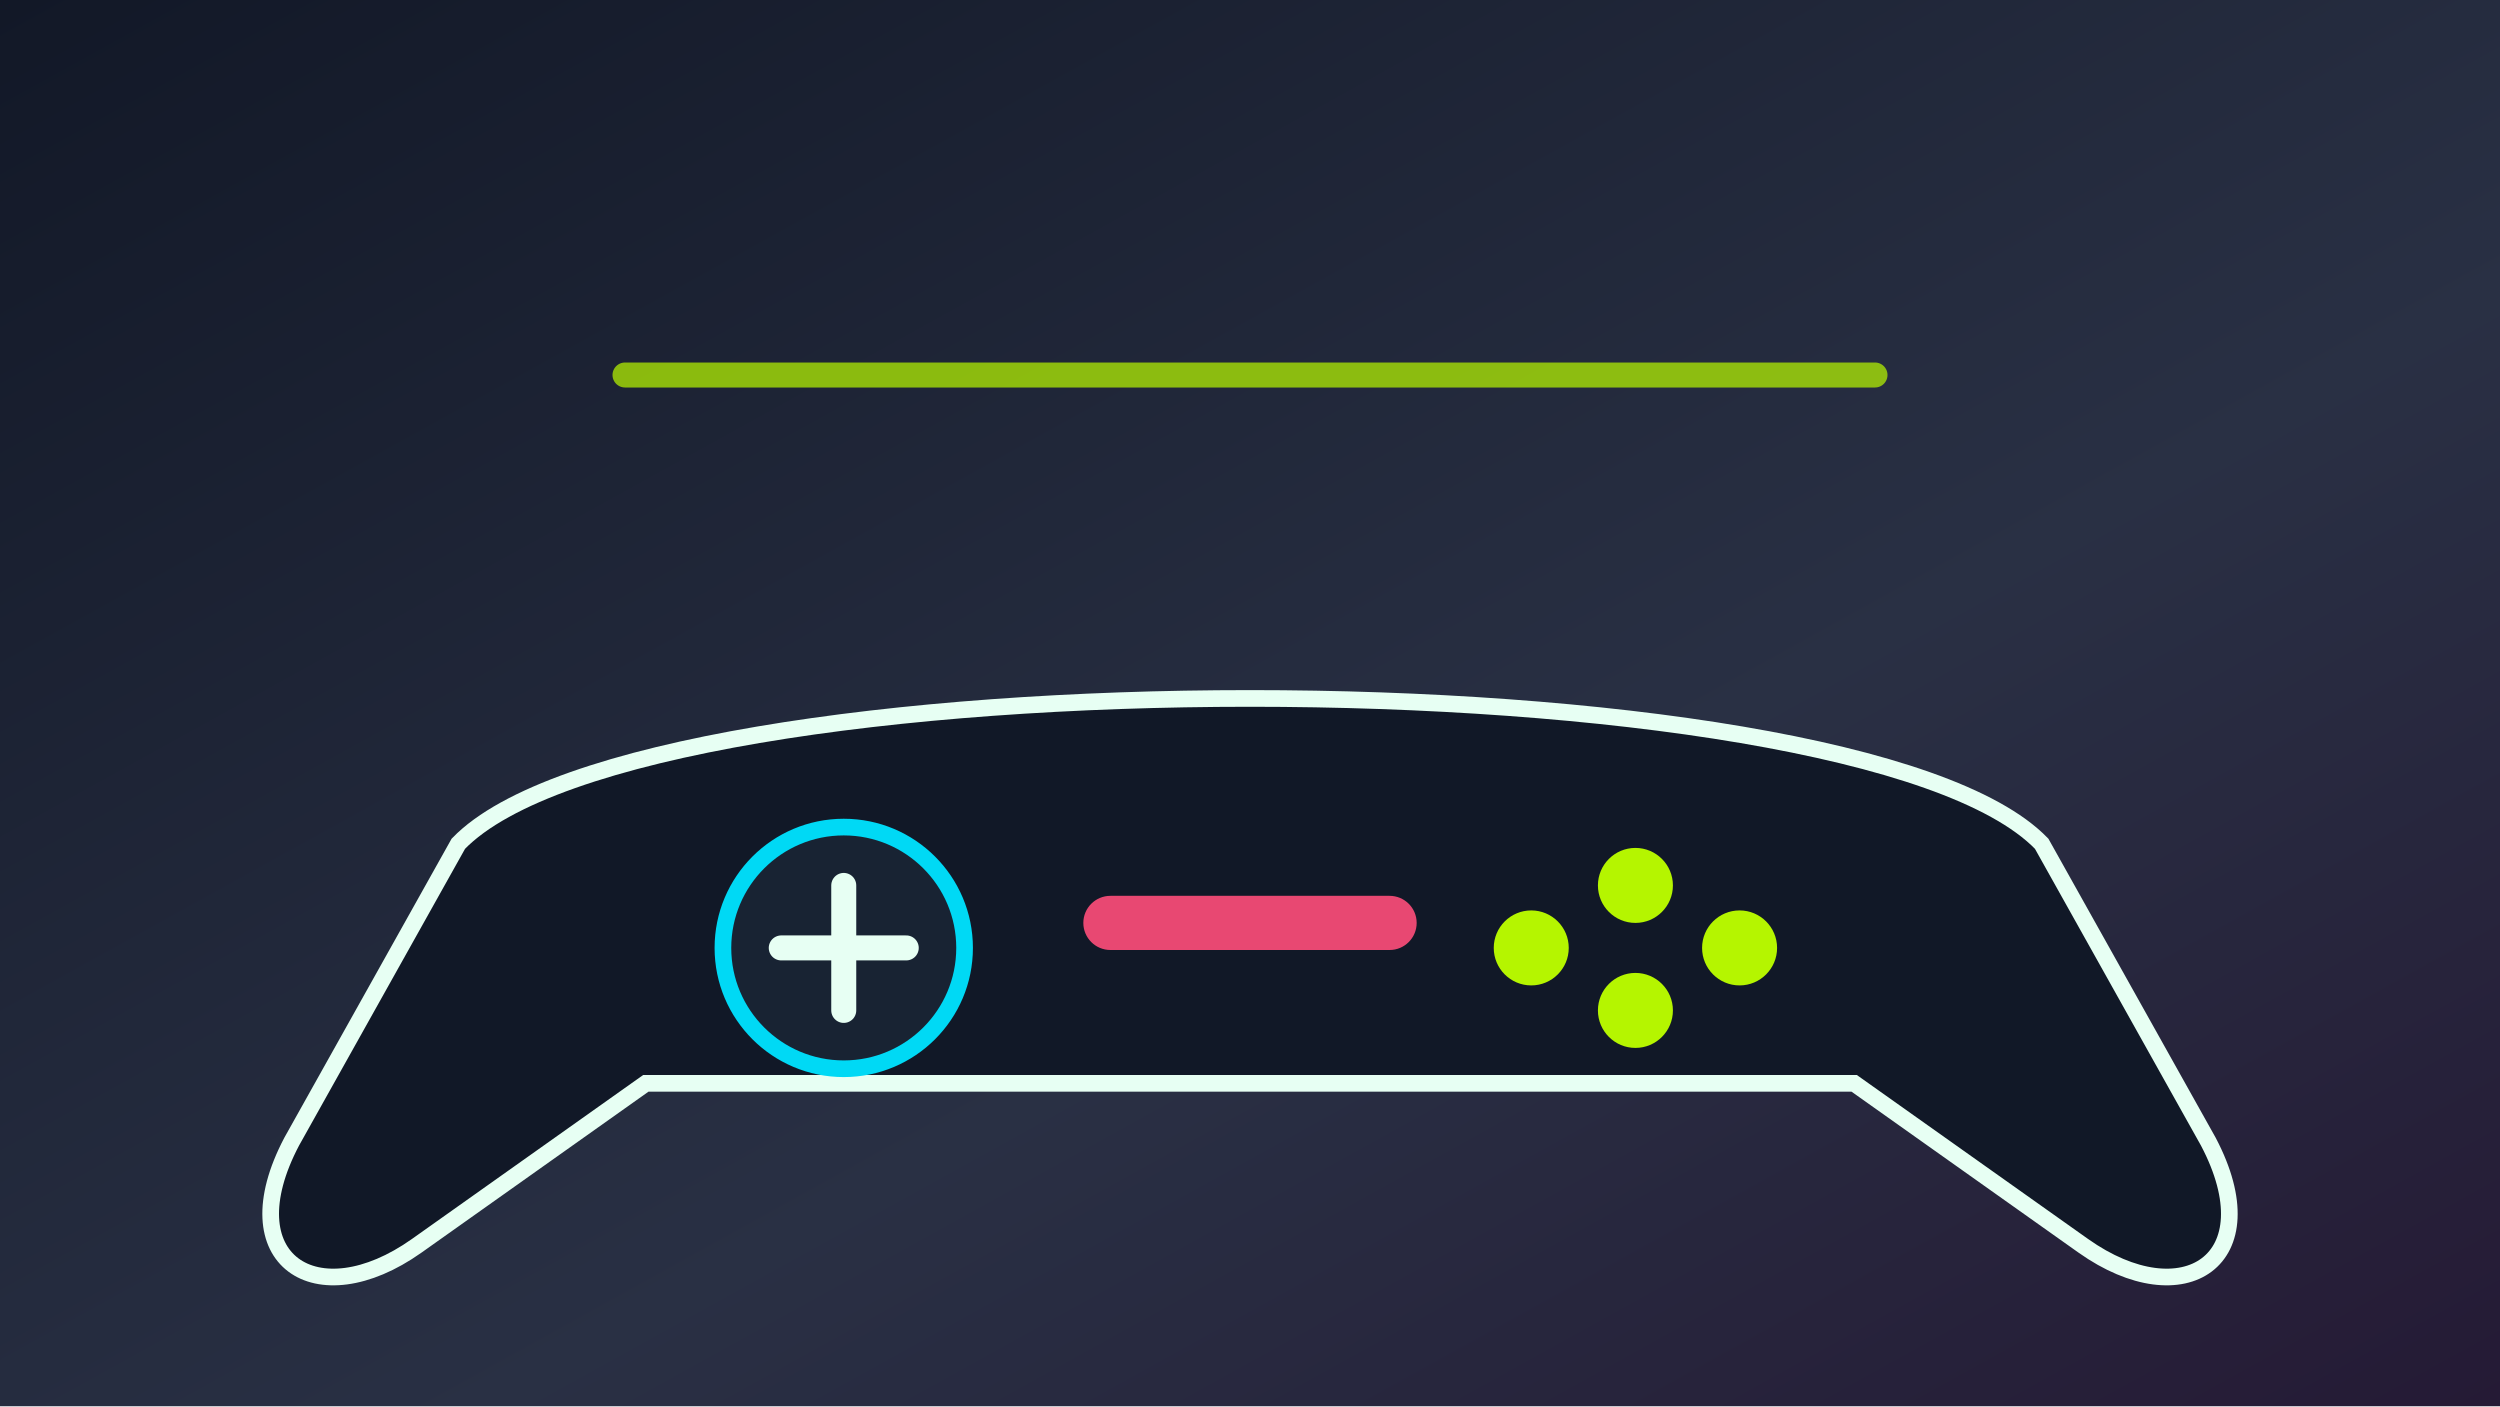
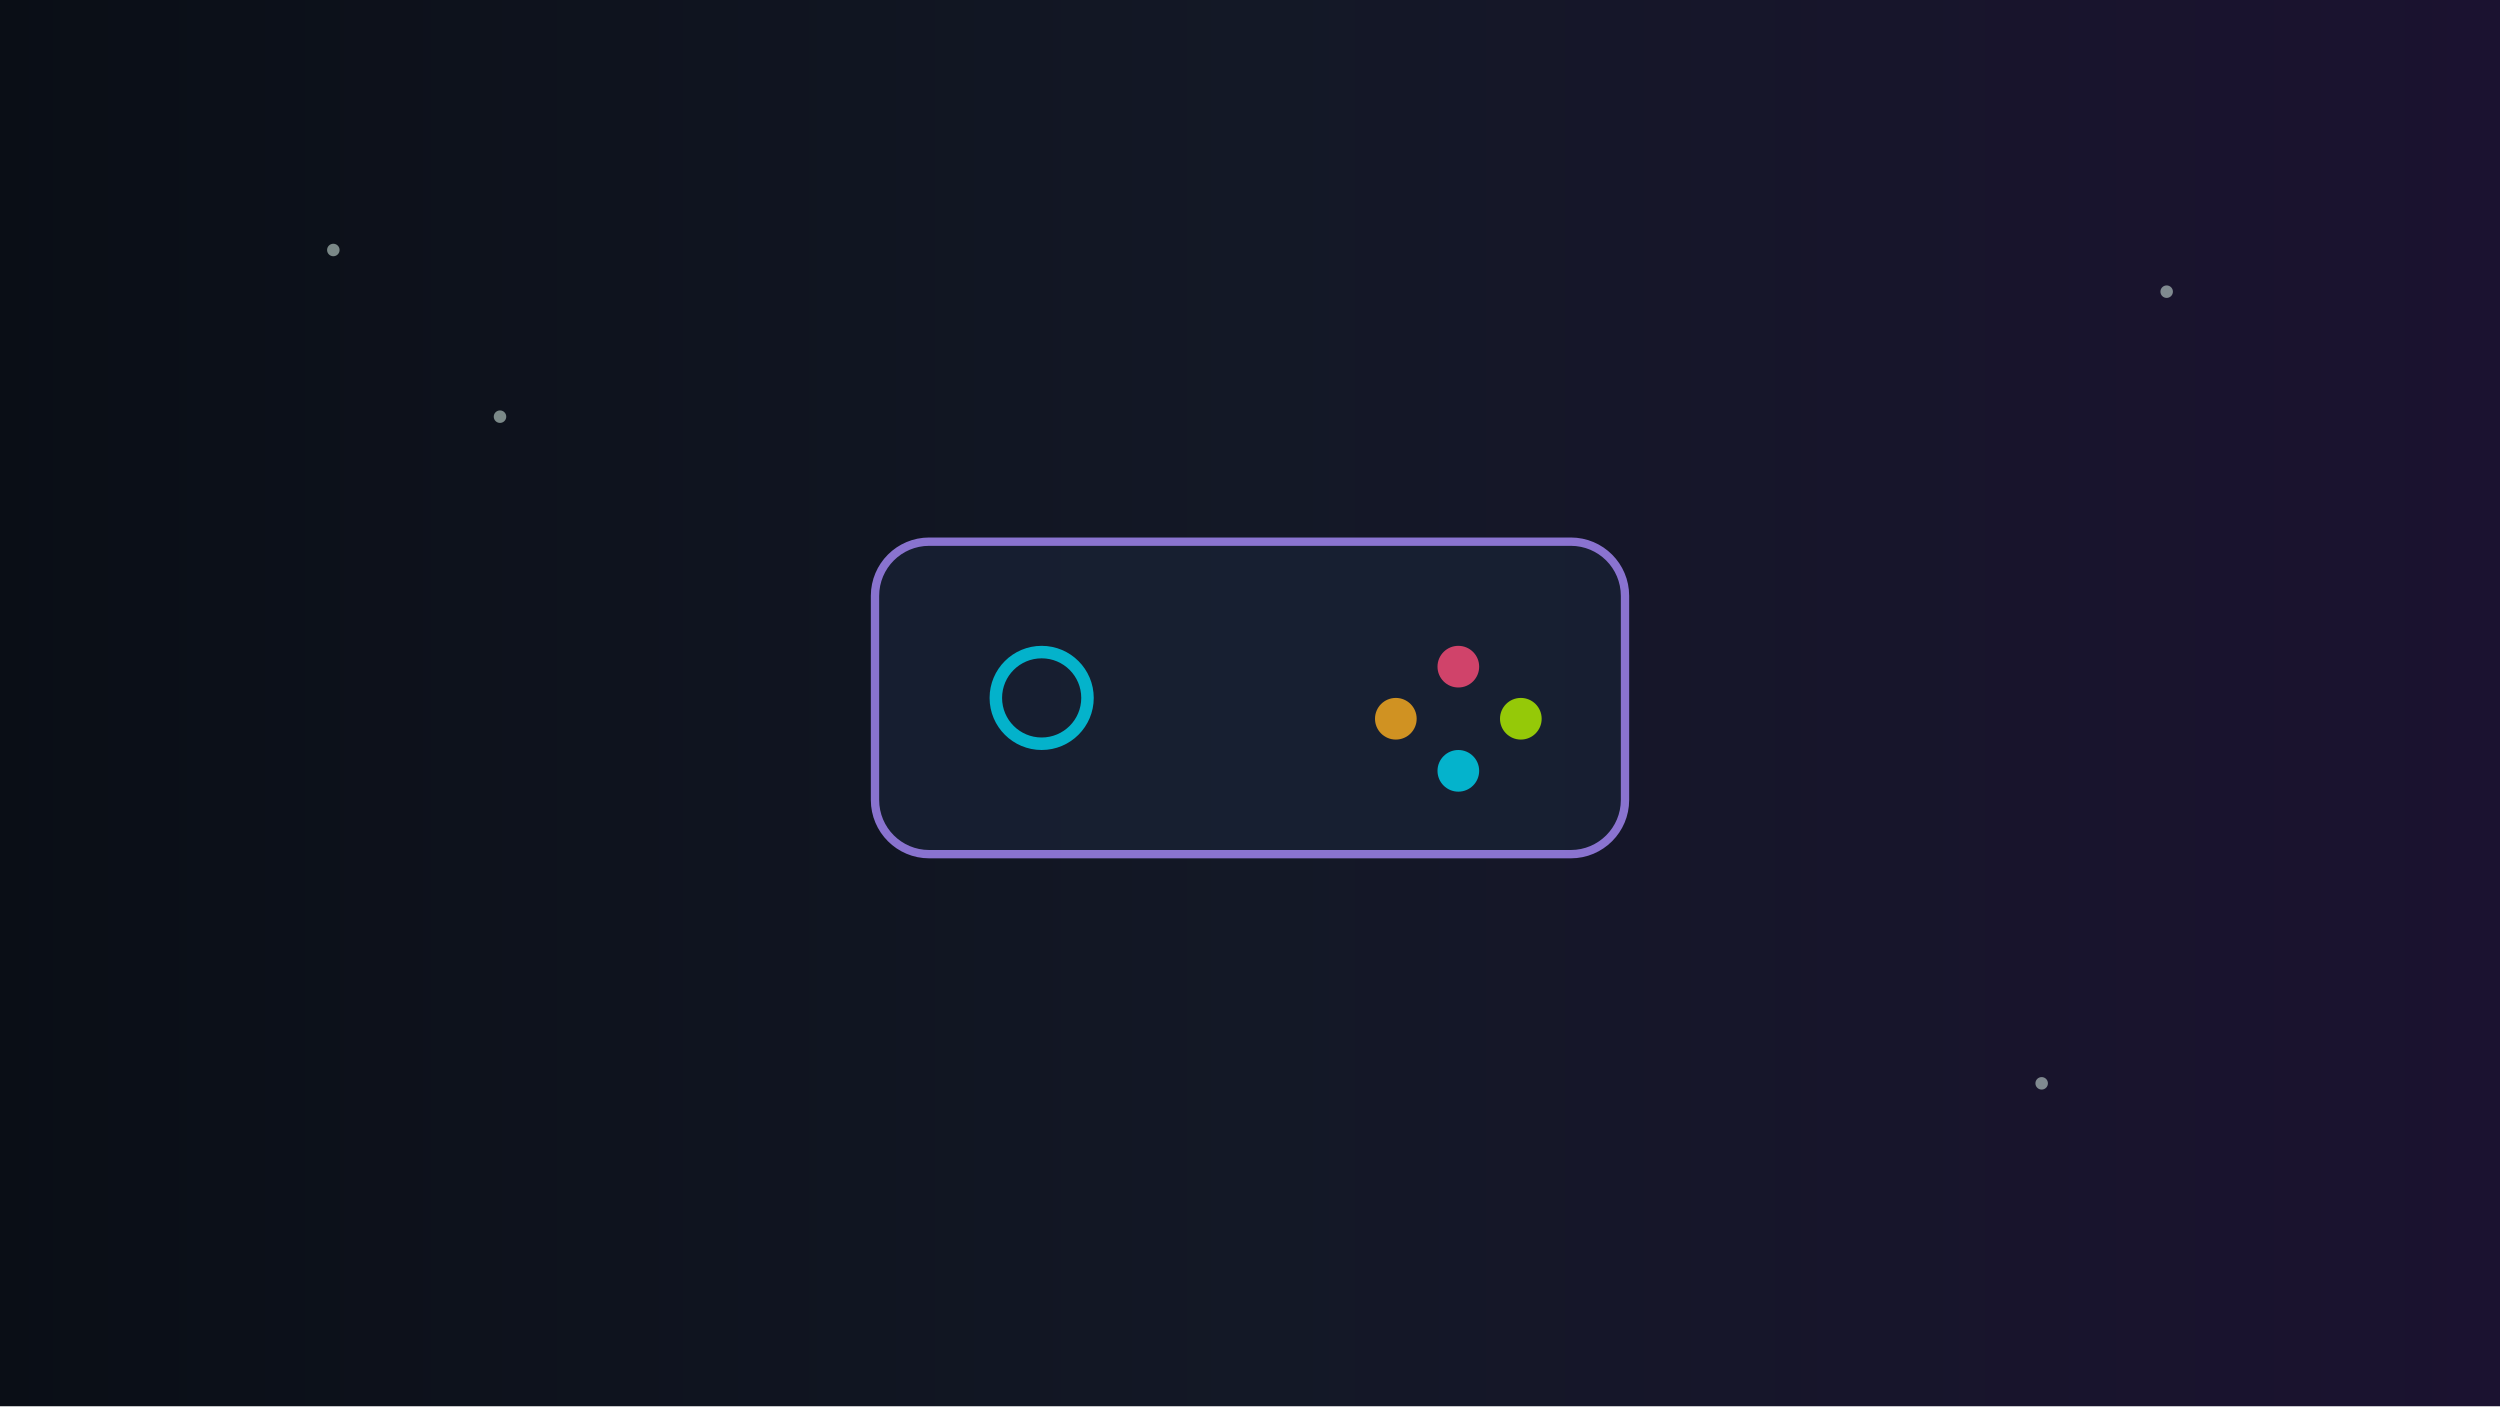
<svg xmlns="http://www.w3.org/2000/svg" viewBox="0 0 1200 675" role="img" aria-label="Console night tournament cover">
  <defs>
-     <linearGradient id="night" x1="0" y1="0" x2="1" y2="1">
-       <stop stop-color="#121827" />
-       <stop offset=".6" stop-color="#293044" />
-       <stop offset="1" stop-color="#251a35" />
+     <linearGradient id="bg" x1="0" y1="0" x2="1" y2="0">
+       <stop stop-color="#0a0e16" />
+       <stop offset=".5" stop-color="#131826" />
+       <stop offset="1" stop-color="#1b1230" />
    </linearGradient>
  </defs>
-   <rect width="1200" height="675" fill="url(#night)" />
-   <path d="M220 405 C310 312 890 312 980 405 L1060 548 C1090 605 1048 632 1000 598 L890 520 H310 L200 598 C152 632 110 605 140 548 Z" fill="#111827" stroke="#e7fff3" stroke-width="8" />
-   <circle cx="405" cy="455" r="58" fill="#182333" stroke="#00d9f5" stroke-width="8" />
-   <path d="M375 455 H435 M405 425 V485" stroke="#e7fff3" stroke-width="12" stroke-linecap="round" />
-   <g fill="#b5f500">
-     <circle cx="785" cy="425" r="18" />
-     <circle cx="835" cy="455" r="18" />
-     <circle cx="735" cy="455" r="18" />
-     <circle cx="785" cy="485" r="18" />
+   <rect width="1200" height="675" fill="url(#bg)" />
+   <g opacity=".8">
+     <rect x="420" y="260" width="360" height="150" rx="26" fill="#182033" stroke="#a78bfa" stroke-width="4" />
+     <circle cx="500" cy="335" r="22" fill="none" stroke="#00d9f5" stroke-width="6" />
+     <circle cx="700" cy="320" r="10" fill="#ff4e7a" />
+     <circle cx="730" cy="345" r="10" fill="#b5f500" />
+     <circle cx="700" cy="370" r="10" fill="#00d9f5" />
+     <circle cx="670" cy="345" r="10" fill="#ffb020" />
  </g>
-   <rect x="520" y="430" width="160" height="26" rx="13" fill="#ff4e7a" opacity=".9" />
-   <path d="M300 180 H900" stroke="#b5f500" stroke-width="12" stroke-linecap="round" opacity=".72" />
+   <g fill="#e7fff3" opacity=".5">
+     <circle cx="160" cy="120" r="3" />
+     <circle cx="240" cy="200" r="3" />
+     <circle cx="1040" cy="140" r="3" />
+     <circle cx="980" cy="520" r="3" />
+   </g>
</svg>
